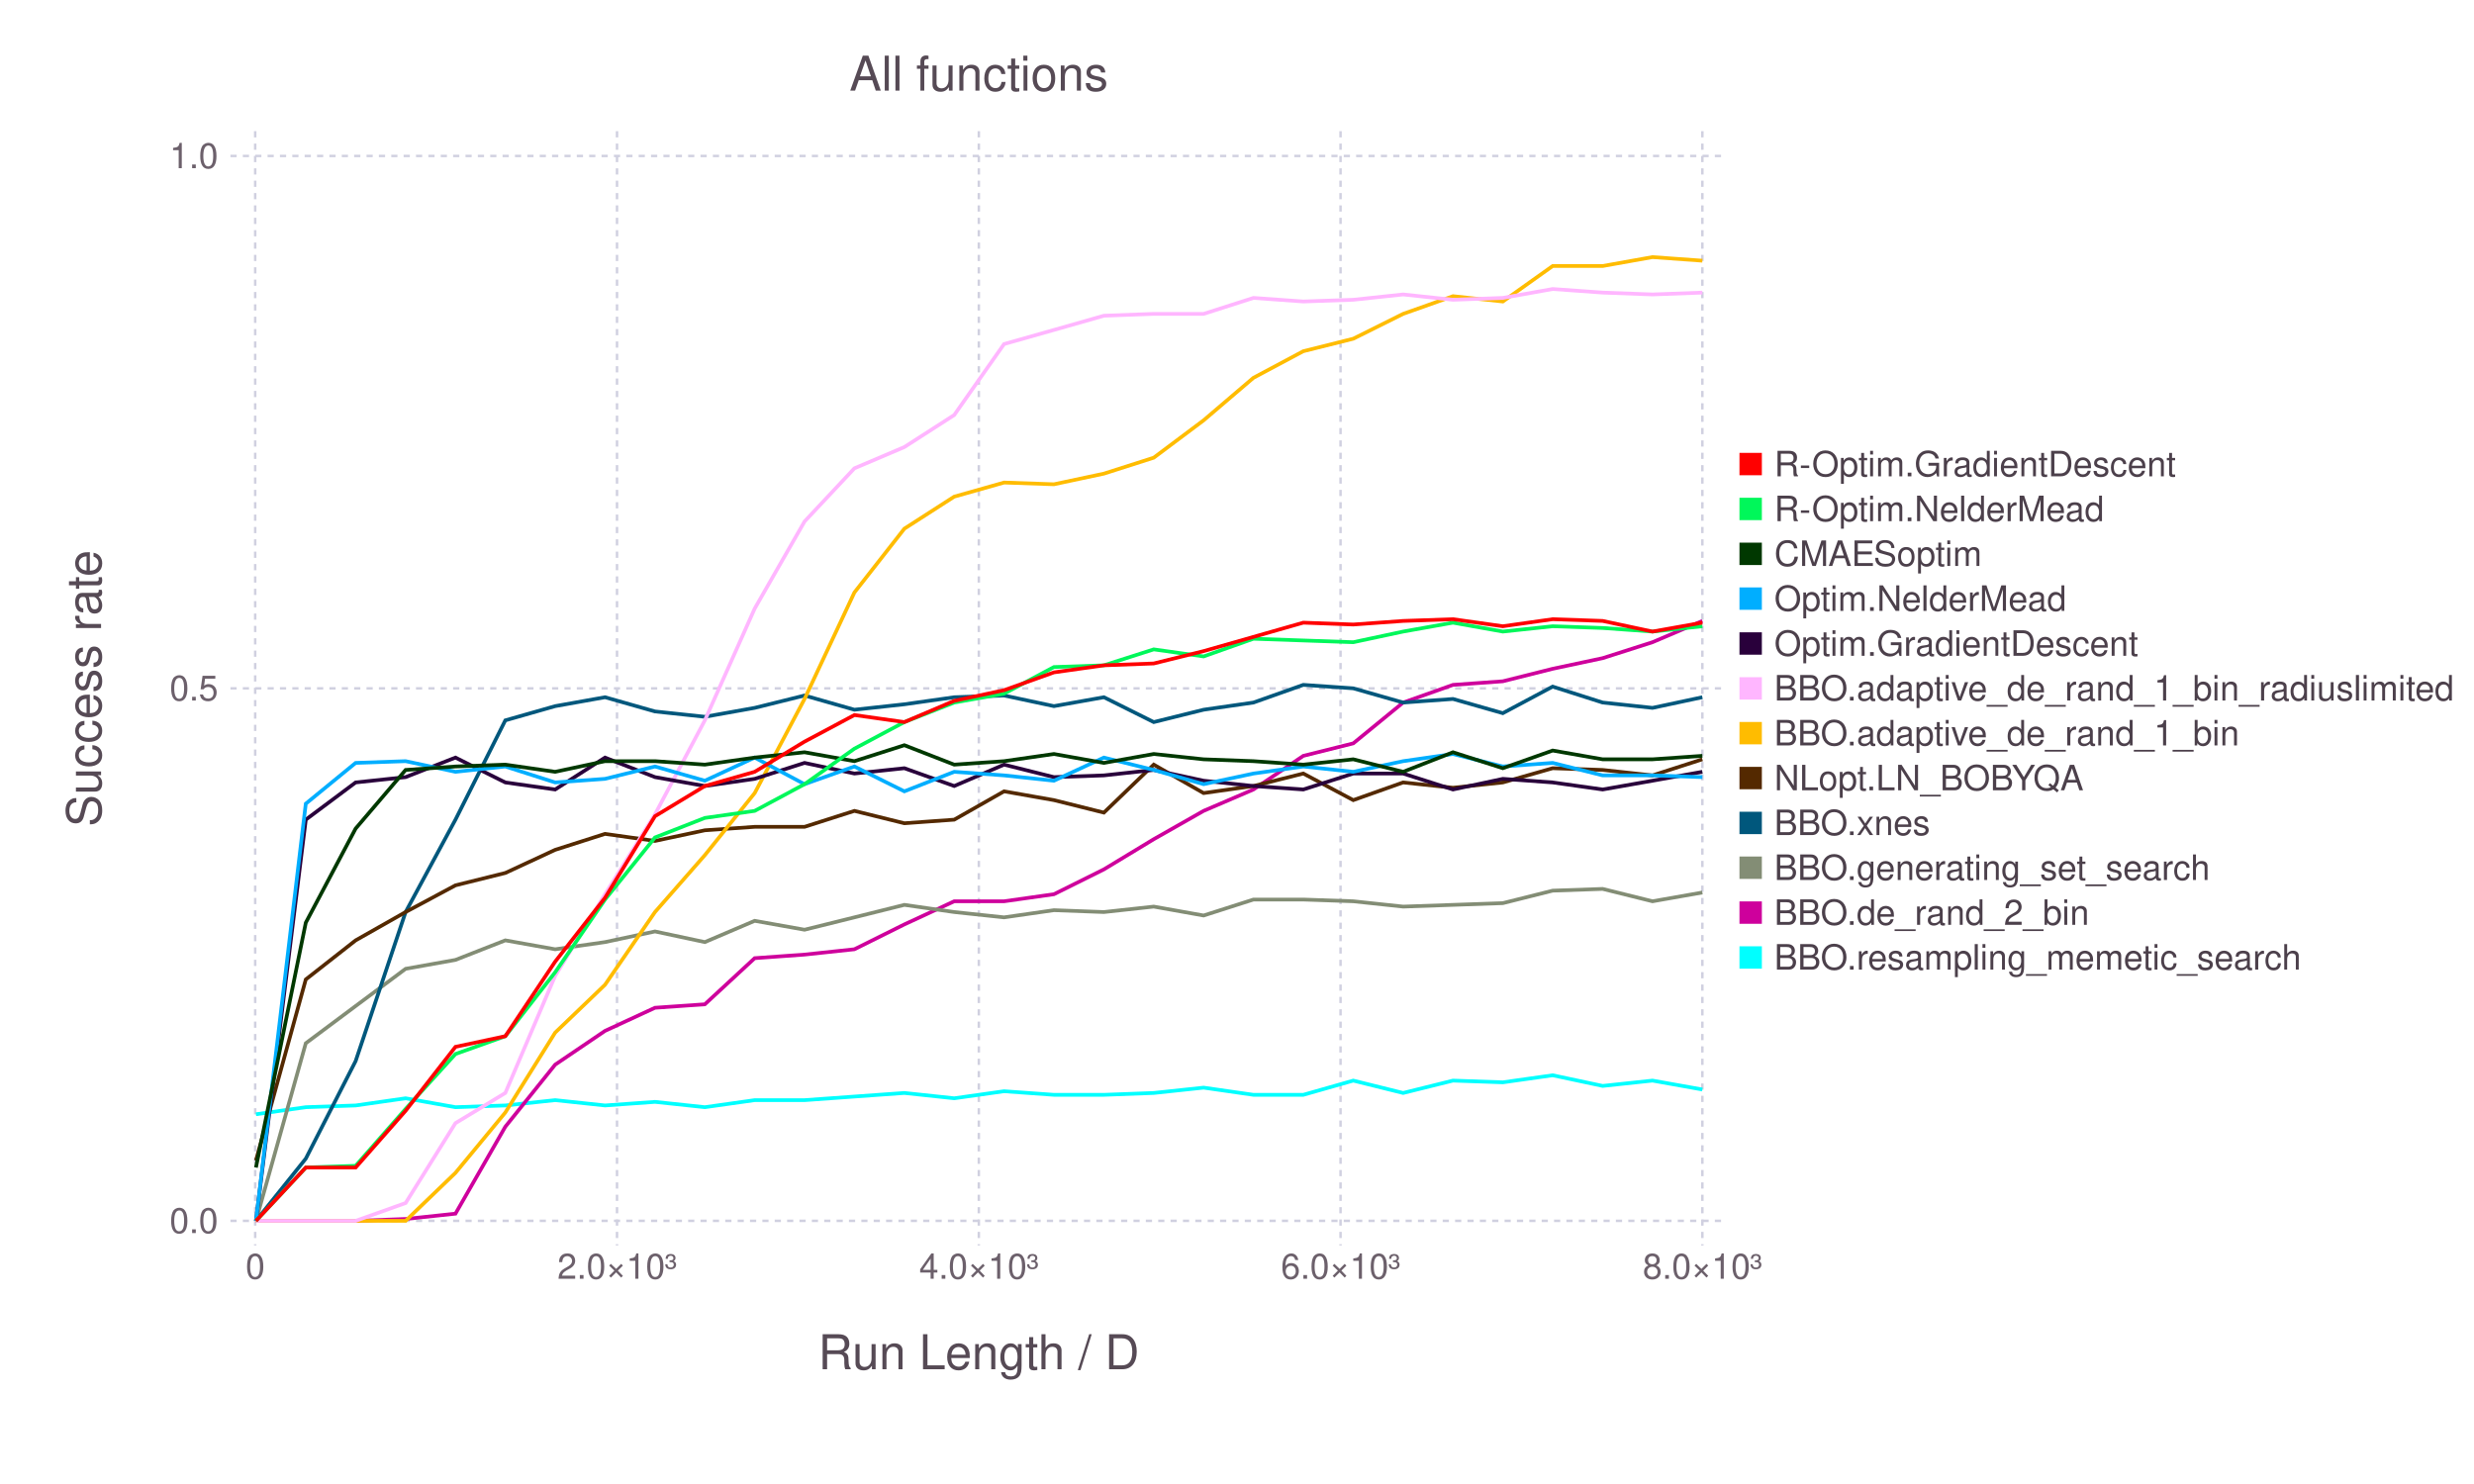
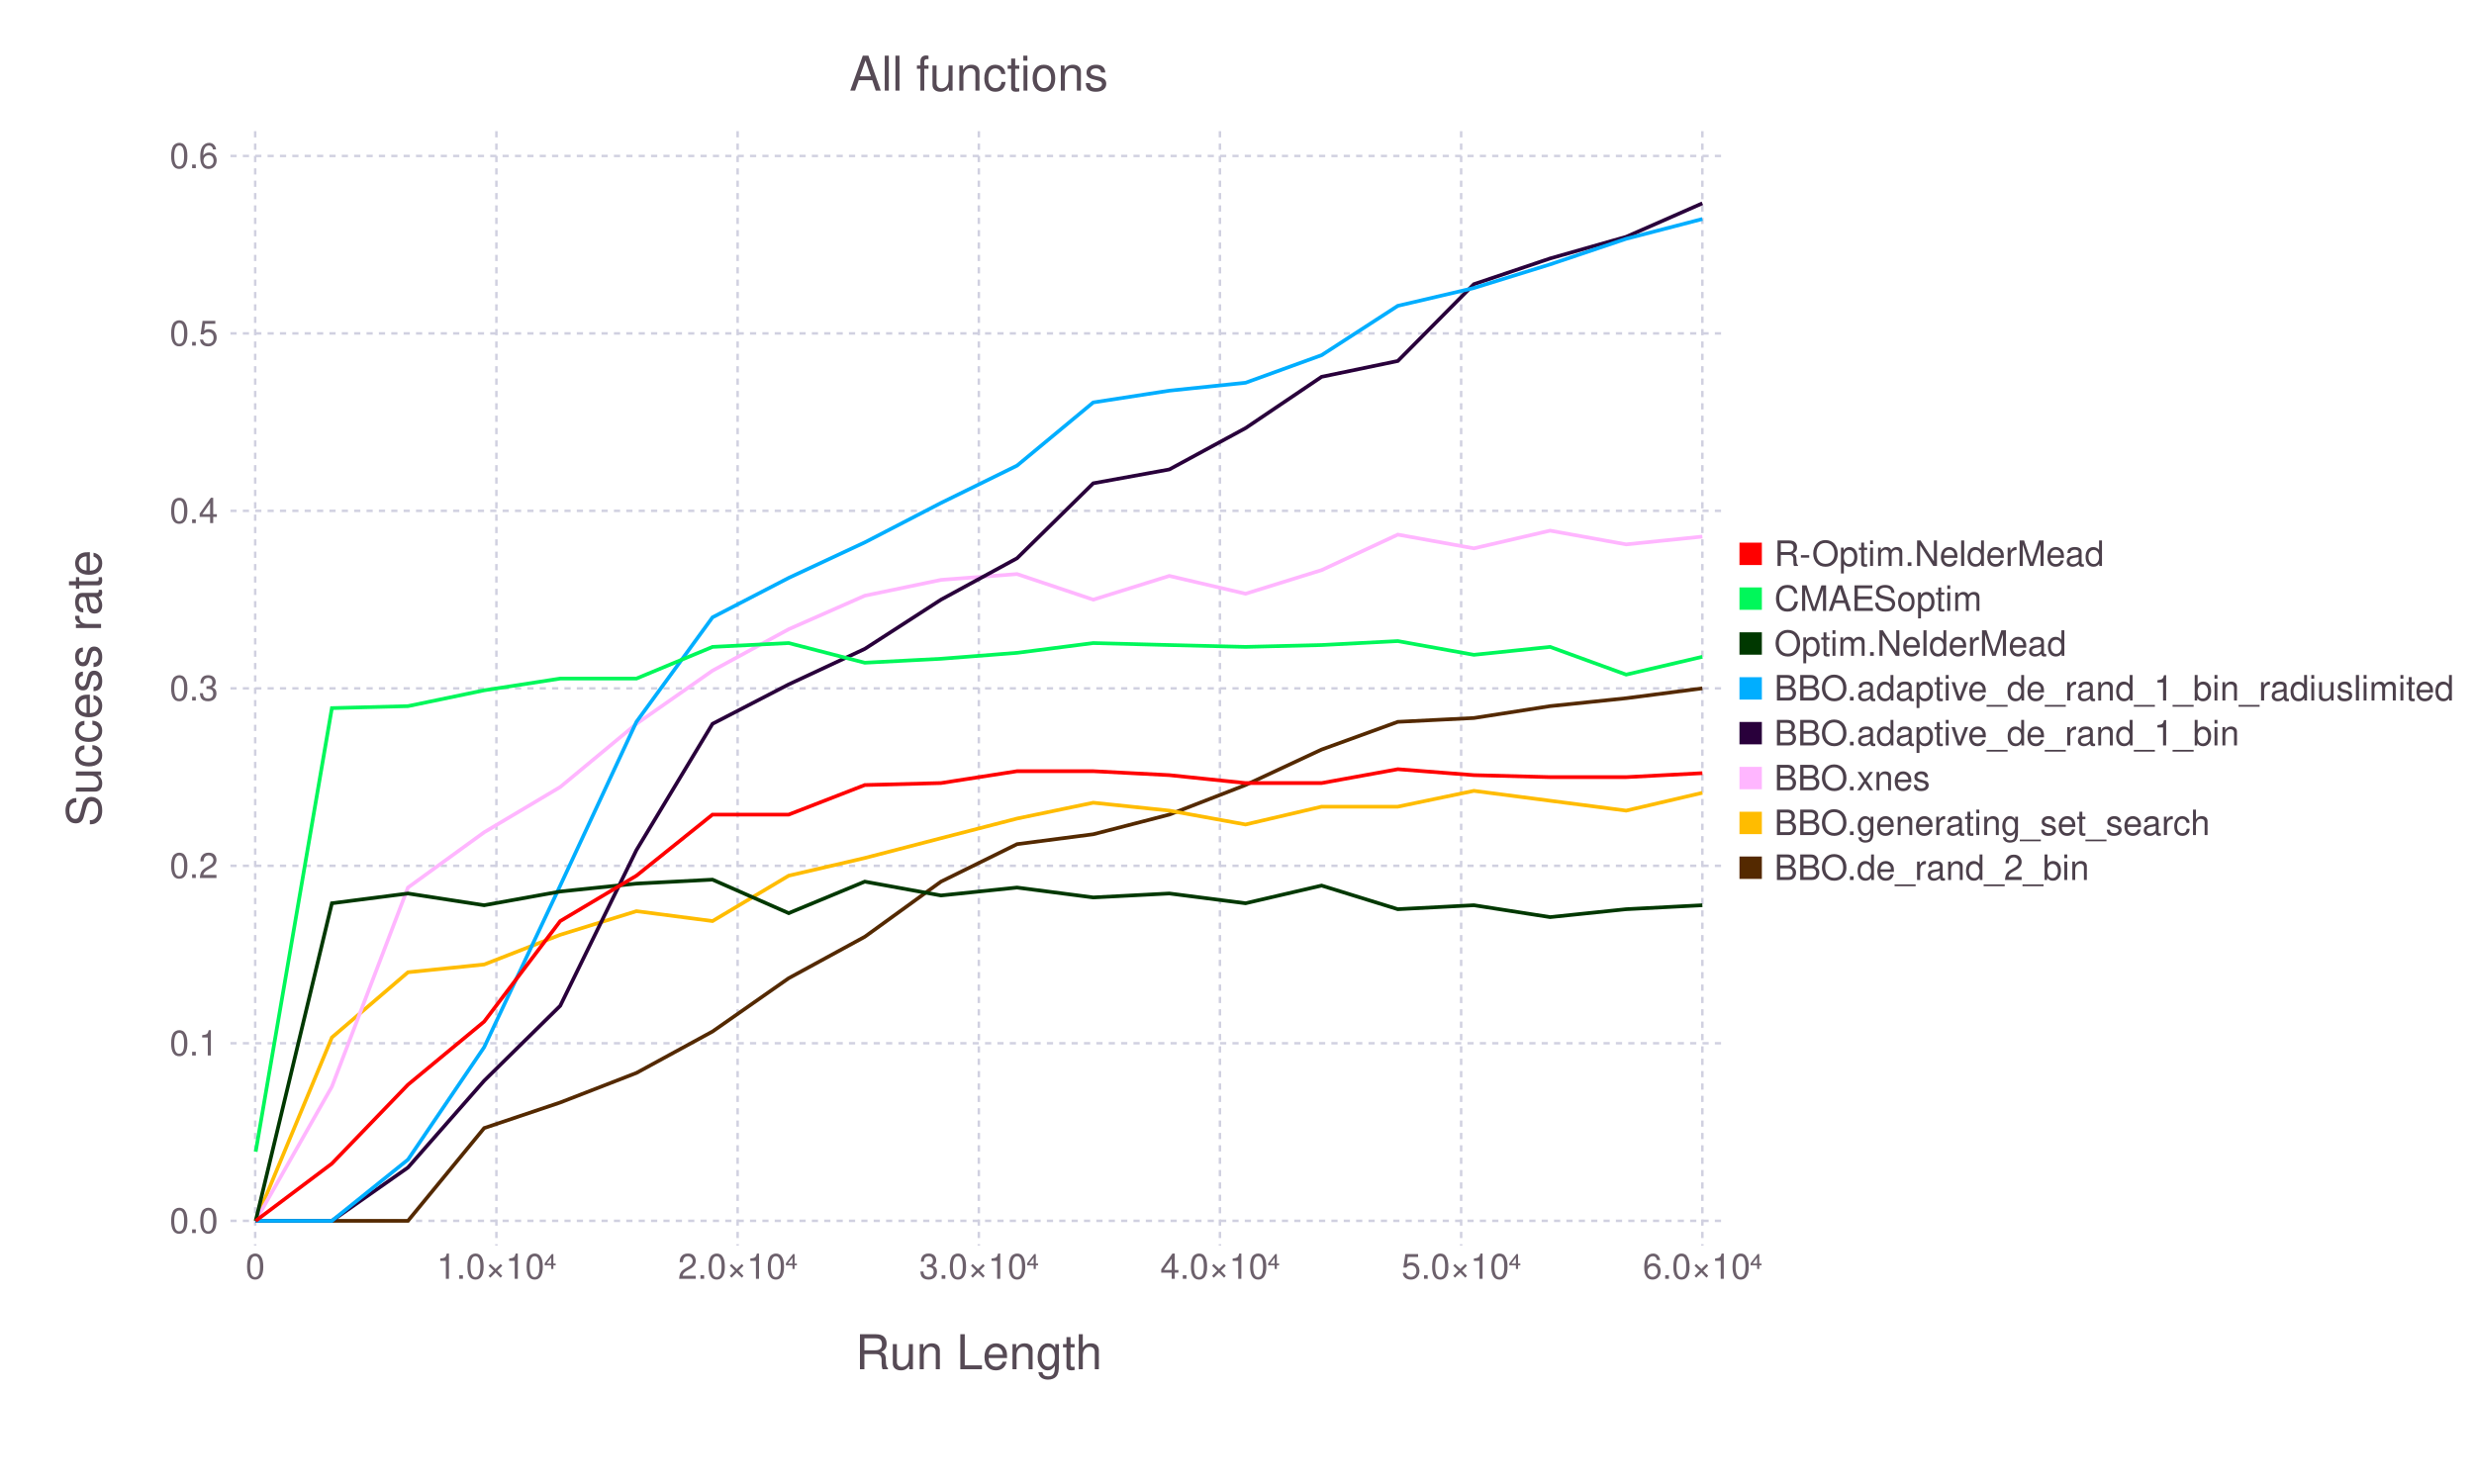
<svg xmlns="http://www.w3.org/2000/svg" version="1.2" width="200mm" height="120mm" viewBox="0 0 200 120" stroke="none" fill="#000000" stroke-width="0.3" font-size="3.88">
-   <g class="plotroot xscalable yscalable" id="img-c1ba3cc0-1">
-     <g font-size="3.88" font-family="'PT Sans','Helvetica Neue','Helvetica',sans-serif" fill="#564A55" stroke="#000000" stroke-opacity="0.000" id="img-c1ba3cc0-2">
-       <text x="79.13" y="108.39" text-anchor="middle" dy="0.6em">Run Length / D</text>
+   <g class="plotroot xscalable yscalable" id="img-73c7659f-1">
+     <g font-size="3.88" font-family="'PT Sans','Helvetica Neue','Helvetica',sans-serif" fill="#564A55" stroke="#000000" stroke-opacity="0.000" id="img-73c7659f-2">
+       <text x="79.13" y="108.39" text-anchor="middle" dy="0.6em">Run Length</text>
    </g>
-     <g class="guide xlabels" font-size="2.82" font-family="'PT Sans Caption','Helvetica Neue','Helvetica',sans-serif" fill="#6C606B" id="img-c1ba3cc0-3">
-       <text x="20.63" y="101.71" text-anchor="middle" dy="0.6em">0</text>
-       <text x="49.88" y="101.71" text-anchor="middle" dy="0.6em">2.0×10³</text>
-       <text x="79.13" y="101.71" text-anchor="middle" dy="0.6em">4.0×10³</text>
-       <text x="108.37" y="101.71" text-anchor="middle" dy="0.6em">6.0×10³</text>
-       <text x="137.62" y="101.71" text-anchor="middle" dy="0.6em">8.0×10³</text>
+     <g class="guide xlabels" font-size="2.82" font-family="'PT Sans Caption','Helvetica Neue','Helvetica',sans-serif" fill="#6C606B" id="img-73c7659f-3">
+       <text x="20.63" y="101.72" text-anchor="middle" dy="0.6em">0</text>
+       <text x="40.13" y="101.72" text-anchor="middle" dy="0.6em">1.0×10⁴</text>
+       <text x="59.63" y="101.72" text-anchor="middle" dy="0.6em">2.0×10⁴</text>
+       <text x="79.13" y="101.72" text-anchor="middle" dy="0.6em">3.0×10⁴</text>
+       <text x="98.62" y="101.72" text-anchor="middle" dy="0.6em">4.0×10⁴</text>
+       <text x="118.12" y="101.72" text-anchor="middle" dy="0.6em">5.0×10⁴</text>
+       <text x="137.62" y="101.72" text-anchor="middle" dy="0.6em">6.0×10⁴</text>
    </g>
-     <g class="guide colorkey" id="img-c1ba3cc0-4">
-       <g fill="#4C404B" font-size="2.82" font-family="'PT Sans','Helvetica Neue','Helvetica',sans-serif" id="img-c1ba3cc0-5">
-         <text x="143.43" y="37.53" dy="0.35em">R-Optim.GradientDescent</text>
-         <text x="143.43" y="41.16" dy="0.35em">R-Optim.NelderMead</text>
-         <text x="143.43" y="44.78" dy="0.35em">CMAESoptim</text>
-         <text x="143.43" y="48.41" dy="0.35em">Optim.NelderMead</text>
-         <text x="143.43" y="52.04" dy="0.35em">Optim.GradientDescent</text>
+     <g class="guide colorkey" id="img-73c7659f-4">
+       <g fill="#4C404B" font-size="2.82" font-family="'PT Sans','Helvetica Neue','Helvetica',sans-serif" id="img-73c7659f-5">
+         <text x="143.43" y="44.78" dy="0.35em">R-Optim.NelderMead</text>
+         <text x="143.43" y="48.41" dy="0.35em">CMAESoptim</text>
+         <text x="143.43" y="52.04" dy="0.35em">Optim.NelderMead</text>
        <text x="143.43" y="55.66" dy="0.35em">BBO.adaptive_de_rand_1_bin_radiuslimited</text>
        <text x="143.43" y="59.29" dy="0.35em">BBO.adaptive_de_rand_1_bin</text>
-         <text x="143.43" y="62.92" dy="0.35em">NLopt.LN_BOBYQA</text>
-         <text x="143.43" y="66.54" dy="0.35em">BBO.xnes</text>
-         <text x="143.43" y="70.17" dy="0.35em">BBO.generating_set_search</text>
-         <text x="143.43" y="73.8" dy="0.35em">BBO.de_rand_2_bin</text>
-         <text x="143.43" y="77.42" dy="0.35em">BBO.resampling_memetic_search</text>
+         <text x="143.43" y="62.92" dy="0.35em">BBO.xnes</text>
+         <text x="143.43" y="66.54" dy="0.35em">BBO.generating_set_search</text>
+         <text x="143.43" y="70.17" dy="0.35em">BBO.de_rand_2_bin</text>
      </g>
-       <g stroke="#000000" stroke-opacity="0.000" id="img-c1ba3cc0-6">
-         <rect x="140.62" y="36.62" width="1.81" height="1.81" fill="#FF0000" />
-         <rect x="140.62" y="40.25" width="1.81" height="1.81" fill="#00F75A" />
-         <rect x="140.62" y="43.88" width="1.81" height="1.81" fill="#003800" />
-         <rect x="140.62" y="47.5" width="1.81" height="1.81" fill="#00AEFF" />
-         <rect x="140.62" y="51.13" width="1.81" height="1.81" fill="#29003B" />
-         <rect x="140.62" y="54.76" width="1.81" height="1.81" fill="#FFB6FF" />
-         <rect x="140.62" y="58.38" width="1.81" height="1.81" fill="#FFBC00" />
-         <rect x="140.62" y="62.01" width="1.81" height="1.81" fill="#542900" />
-         <rect x="140.62" y="65.64" width="1.81" height="1.81" fill="#00577C" />
-         <rect x="140.62" y="69.26" width="1.81" height="1.81" fill="#838D75" />
-         <rect x="140.62" y="72.89" width="1.81" height="1.81" fill="#CE009C" />
-         <rect x="140.62" y="76.52" width="1.81" height="1.81" fill="#00FFFF" />
+       <g stroke="#000000" stroke-opacity="0.000" id="img-73c7659f-6">
+         <rect x="140.62" y="43.88" width="1.81" height="1.81" fill="#FF0000" />
+         <rect x="140.62" y="47.5" width="1.81" height="1.81" fill="#00F75A" />
+         <rect x="140.62" y="51.13" width="1.81" height="1.81" fill="#003800" />
+         <rect x="140.62" y="54.76" width="1.81" height="1.81" fill="#00AEFF" />
+         <rect x="140.62" y="58.38" width="1.81" height="1.81" fill="#29003B" />
+         <rect x="140.62" y="62.01" width="1.81" height="1.81" fill="#FFB6FF" />
+         <rect x="140.62" y="65.64" width="1.81" height="1.81" fill="#FFBC00" />
+         <rect x="140.62" y="69.26" width="1.81" height="1.81" fill="#542900" />
      </g>
-       <g fill="#362A35" font-size="3.88" font-family="'PT Sans','Helvetica Neue','Helvetica',sans-serif" stroke="#000000" stroke-opacity="0.000" id="img-c1ba3cc0-7">
-         <text x="140.62" y="33.71" />
+       <g fill="#362A35" font-size="3.88" font-family="'PT Sans','Helvetica Neue','Helvetica',sans-serif" stroke="#000000" stroke-opacity="0.000" id="img-73c7659f-7">
+         <text x="140.62" y="40.96" />
      </g>
    </g>
-     <g clip-path="url(#img-c1ba3cc0-8)">
-       <g id="img-c1ba3cc0-9">
-         <g pointer-events="visible" opacity="1" fill="#000000" fill-opacity="0.000" stroke="#000000" stroke-opacity="0.000" class="guide background" id="img-c1ba3cc0-10">
+     <g clip-path="url(#img-73c7659f-8)">
+       <g id="img-73c7659f-9">
+         <g pointer-events="visible" opacity="1" fill="#000000" fill-opacity="0.000" stroke="#000000" stroke-opacity="0.000" class="guide background" id="img-73c7659f-10">
          <rect x="18.63" y="10.61" width="120.99" height="90.1" />
        </g>
-         <g class="guide ygridlines xfixed" stroke-dasharray="0.5,0.5" stroke-width="0.2" stroke="#D0D0E0" id="img-c1ba3cc0-11">
+         <g class="guide ygridlines xfixed" stroke-dasharray="0.5,0.5" stroke-width="0.2" stroke="#D0D0E0" id="img-73c7659f-11">
          <path fill="none" d="M18.63,98.72 L 139.62 98.72" />
+           <path fill="none" d="M18.63,84.36 L 139.62 84.36" />
+           <path fill="none" d="M18.63,70.01 L 139.62 70.01" />
          <path fill="none" d="M18.63,55.66 L 139.62 55.66" />
+           <path fill="none" d="M18.63,41.31 L 139.62 41.31" />
+           <path fill="none" d="M18.63,26.96 L 139.62 26.96" />
          <path fill="none" d="M18.63,12.61 L 139.62 12.61" />
        </g>
-         <g class="guide xgridlines yfixed" stroke-dasharray="0.5,0.5" stroke-width="0.2" stroke="#D0D0E0" id="img-c1ba3cc0-12">
-           <path fill="none" d="M20.63,10.61 L 20.63 100.71" />
-           <path fill="none" d="M49.88,10.61 L 49.88 100.71" />
-           <path fill="none" d="M79.13,10.61 L 79.13 100.71" />
-           <path fill="none" d="M108.37,10.61 L 108.37 100.71" />
-           <path fill="none" d="M137.62,10.61 L 137.62 100.71" />
+         <g class="guide xgridlines yfixed" stroke-dasharray="0.5,0.5" stroke-width="0.2" stroke="#D0D0E0" id="img-73c7659f-12">
+           <path fill="none" d="M20.63,10.61 L 20.63 100.72" />
+           <path fill="none" d="M40.13,10.61 L 40.13 100.72" />
+           <path fill="none" d="M59.63,10.61 L 59.63 100.72" />
+           <path fill="none" d="M79.13,10.61 L 79.13 100.72" />
+           <path fill="none" d="M98.62,10.61 L 98.62 100.72" />
+           <path fill="none" d="M118.12,10.61 L 118.12 100.72" />
+           <path fill="none" d="M137.62,10.61 L 137.62 100.72" />
        </g>
-         <g class="plotpanel" id="img-c1ba3cc0-13">
-           <g stroke-width="0.3" fill="#000000" fill-opacity="0.000" class="geometry" stroke-dasharray="none" stroke="#00FFFF" id="img-c1ba3cc0-14">
-             <path fill="none" d="M20.69,90.1 L 24.72 89.53 28.75 89.39 32.79 88.81 36.82 89.53 40.85 89.39 44.88 88.96 48.91 89.39 52.95 89.1 56.98 89.53 61.01 88.96 65.04 88.96 69.07 88.67 73.11 88.38 77.14 88.81 81.17 88.24 85.2 88.53 89.24 88.53 93.27 88.38 97.3 87.95 101.33 88.53 105.36 88.53 109.4 87.38 113.43 88.38 117.46 87.38 121.49 87.52 125.52 86.95 129.56 87.81 133.59 87.38 137.62 88.1" />
+         <g class="plotpanel" id="img-73c7659f-13">
+           <g stroke-width="0.3" fill="#000000" fill-opacity="0.000" class="geometry" stroke-dasharray="none" stroke="#542900" id="img-73c7659f-14">
+             <path fill="none" d="M20.67,98.72 L 26.83 98.72 32.98 98.72 39.14 91.22 45.29 89.15 51.45 86.76 57.6 83.41 63.76 79.1 69.91 75.75 76.07 71.29 82.22 68.26 88.38 67.46 94.53 65.87 100.69 63.48 106.84 60.61 113 58.37 119.15 58.06 125.31 57.1 131.46 56.46 137.62 55.66" />
          </g>
-           <g stroke-width="0.3" fill="#000000" fill-opacity="0.000" class="geometry" stroke-dasharray="none" stroke="#CE009C" id="img-c1ba3cc0-15">
-             <path fill="none" d="M20.69,98.72 L 24.72 98.72 28.75 98.72 32.79 98.57 36.82 98.14 40.85 91.11 44.88 86.09 48.91 83.36 52.95 81.49 56.98 81.21 61.01 77.48 65.04 77.19 69.07 76.76 73.11 74.75 77.14 72.88 81.17 72.88 85.2 72.31 89.24 70.3 93.27 67.86 97.3 65.57 101.33 63.84 105.36 61.12 109.4 60.11 113.43 56.81 117.46 55.38 121.49 55.09 125.52 54.08 129.56 53.22 133.59 51.93 137.62 50.21" />
+           <g stroke-width="0.3" fill="#000000" fill-opacity="0.000" class="geometry" stroke-dasharray="none" stroke="#FFBC00" id="img-73c7659f-15">
+             <path fill="none" d="M20.67,98.72 L 26.83 83.89 32.98 78.62 39.14 77.99 45.29 75.59 51.45 73.68 57.6 74.48 63.76 70.81 69.91 69.38 76.07 67.78 82.22 66.19 88.38 64.91 94.53 65.55 100.69 66.67 106.84 65.23 113 65.23 119.15 63.95 125.31 64.75 131.46 65.55 137.62 64.11" />
          </g>
-           <g stroke-width="0.3" fill="#000000" fill-opacity="0.000" class="geometry" stroke-dasharray="none" stroke="#838D75" id="img-c1ba3cc0-16">
-             <path fill="none" d="M20.69,98.72 L 24.72 84.36 28.75 81.35 32.79 78.34 36.82 77.62 40.85 76.04 44.88 76.76 48.91 76.18 52.95 75.32 56.98 76.18 61.01 74.46 65.04 75.18 69.07 74.18 73.11 73.17 77.14 73.75 81.17 74.18 85.2 73.6 89.24 73.75 93.27 73.31 97.3 74.03 101.33 72.74 105.36 72.74 109.4 72.88 113.43 73.31 117.46 73.17 121.49 73.03 125.52 72.02 129.56 71.88 133.59 72.88 137.62 72.17" />
+           <g stroke-width="0.3" fill="#000000" fill-opacity="0.000" class="geometry" stroke-dasharray="none" stroke="#FFB6FF" id="img-73c7659f-16">
+             <path fill="none" d="M20.67,98.72 L 26.83 87.87 32.98 71.77 39.14 67.3 45.29 63.64 51.45 58.53 57.6 54.23 63.76 50.88 69.91 48.17 76.07 46.89 82.22 46.42 88.38 48.49 94.53 46.57 100.69 48.01 106.84 46.1 113 43.23 119.15 44.34 125.31 42.91 131.46 44.02 137.62 43.39" />
          </g>
-           <g stroke-width="0.3" fill="#000000" fill-opacity="0.000" class="geometry" stroke-dasharray="none" stroke="#00577C" id="img-c1ba3cc0-17">
-             <path fill="none" d="M20.69,98.72 L 24.72 93.69 28.75 85.8 32.79 73.75 36.82 66.28 40.85 58.25 44.88 57.1 48.91 56.38 52.95 57.53 56.98 57.96 61.01 57.24 65.04 56.24 69.07 57.39 73.11 56.95 77.14 56.38 81.17 56.24 85.2 57.1 89.24 56.38 93.27 58.39 97.3 57.39 101.33 56.81 105.36 55.38 109.4 55.66 113.43 56.81 117.46 56.52 121.49 57.67 125.52 55.52 129.56 56.81 133.59 57.24 137.62 56.38" />
+           <g stroke-width="0.3" fill="#000000" fill-opacity="0.000" class="geometry" stroke-dasharray="none" stroke="#29003B" id="img-73c7659f-17">
+             <path fill="none" d="M20.67,98.72 L 26.83 98.72 32.98 94.41 39.14 87.39 45.29 81.33 51.45 68.74 57.6 58.53 63.76 55.34 69.91 52.47 76.07 48.49 82.22 45.14 88.38 39.08 94.53 37.96 100.69 34.62 106.84 30.47 113 29.19 119.15 22.98 125.31 20.9 131.46 19.15 137.62 16.44" />
          </g>
-           <g stroke-width="0.3" fill="#000000" fill-opacity="0.000" class="geometry" stroke-dasharray="none" stroke="#542900" id="img-c1ba3cc0-18">
-             <path fill="none" d="M20.69,93.84 L 24.72 79.2 28.75 76.04 32.79 73.75 36.82 71.59 40.85 70.59 44.88 68.72 48.91 67.43 52.95 68 56.98 67.14 61.01 66.86 65.04 66.86 69.07 65.57 73.11 66.57 77.14 66.28 81.17 63.99 85.2 64.7 89.24 65.71 93.27 61.83 97.3 64.13 101.33 63.56 105.36 62.55 109.4 64.7 113.43 63.27 117.46 63.7 121.49 63.27 125.52 62.12 129.56 62.26 133.59 62.7 137.62 61.4" />
+           <g stroke-width="0.3" fill="#000000" fill-opacity="0.000" class="geometry" stroke-dasharray="none" stroke="#00AEFF" id="img-73c7659f-18">
+             <path fill="none" d="M20.67,98.72 L 26.83 98.72 32.98 93.77 39.14 84.68 45.29 71.61 51.45 58.37 57.6 49.92 63.76 46.73 69.91 43.86 76.07 40.67 82.22 37.65 88.38 32.54 94.53 31.59 100.69 30.95 106.84 28.72 113 24.73 119.15 23.29 125.31 21.38 131.46 19.31 137.62 17.71" />
          </g>
-           <g stroke-width="0.3" fill="#000000" fill-opacity="0.000" class="geometry" stroke-dasharray="none" stroke="#FFBC00" id="img-c1ba3cc0-19">
-             <path fill="none" d="M20.69,98.72 L 24.72 98.72 28.75 98.72 32.79 98.72 36.82 94.84 40.85 89.96 44.88 83.5 48.91 79.63 52.95 73.75 56.98 69.15 61.01 64.13 65.04 56.52 69.07 47.91 73.11 42.75 77.14 40.16 81.17 39.02 85.2 39.16 89.24 38.3 93.27 37.01 97.3 33.99 101.33 30.55 105.36 28.4 109.4 27.39 113.43 25.38 117.46 23.95 121.49 24.38 125.52 21.51 129.56 21.51 133.59 20.79 137.62 21.08" />
+           <g stroke-width="0.3" fill="#000000" fill-opacity="0.000" class="geometry" stroke-dasharray="none" stroke="#003800" id="img-73c7659f-19">
+             <path fill="none" d="M20.67,98.72 L 26.83 73.04 32.98 72.25 39.14 73.2 45.29 72.09 51.45 71.45 57.6 71.13 63.76 73.84 69.91 71.29 76.07 72.41 82.22 71.77 88.38 72.57 94.53 72.25 100.69 73.04 106.84 71.61 113 73.52 119.15 73.2 125.31 74.16 131.46 73.52 137.62 73.2" />
          </g>
-           <g stroke-width="0.3" fill="#000000" fill-opacity="0.000" class="geometry" stroke-dasharray="none" stroke="#FFB6FF" id="img-c1ba3cc0-20">
-             <path fill="none" d="M20.69,98.72 L 24.72 98.72 28.75 98.72 32.79 97.28 36.82 90.82 40.85 88.38 44.88 78.91 48.91 72.31 52.95 65.85 56.98 58.25 61.01 49.21 65.04 42.17 69.07 37.87 73.11 36.15 77.14 33.56 81.17 27.82 85.2 26.68 89.24 25.53 93.27 25.38 97.3 25.38 101.33 24.09 105.36 24.38 109.4 24.24 113.43 23.81 117.46 24.24 121.49 24.09 125.52 23.37 129.56 23.66 133.59 23.81 137.62 23.66" />
+           <g stroke-width="0.3" fill="#000000" fill-opacity="0.000" class="geometry" stroke-dasharray="none" stroke="#00F75A" id="img-73c7659f-20">
+             <path fill="none" d="M20.67,93.13 L 26.83 57.26 32.98 57.1 39.14 55.82 45.29 54.87 51.45 54.87 57.6 52.31 63.76 52 69.91 53.59 76.07 53.27 82.22 52.79 88.38 52 94.53 52.16 100.69 52.31 106.84 52.16 113 51.84 119.15 52.95 125.31 52.31 131.46 54.55 137.62 53.11" />
          </g>
-           <g stroke-width="0.3" fill="#000000" fill-opacity="0.000" class="geometry" stroke-dasharray="none" stroke="#29003B" id="img-c1ba3cc0-21">
-             <path fill="none" d="M20.69,98.72 L 24.72 66.28 28.75 63.27 32.79 62.84 36.82 61.26 40.85 63.27 44.88 63.84 48.91 61.26 52.95 62.84 56.98 63.56 61.01 62.98 65.04 61.69 69.07 62.55 73.11 62.12 77.14 63.56 81.17 61.83 85.2 62.84 89.24 62.7 93.27 62.26 97.3 63.13 101.33 63.56 105.36 63.84 109.4 62.55 113.43 62.55 117.46 63.84 121.49 62.98 125.52 63.27 129.56 63.84 133.59 63.13 137.62 62.41" />
-           </g>
-           <g stroke-width="0.3" fill="#000000" fill-opacity="0.000" class="geometry" stroke-dasharray="none" stroke="#00AEFF" id="img-c1ba3cc0-22">
-             <path fill="none" d="M20.69,98.72 L 24.72 64.99 28.75 61.69 32.79 61.55 36.82 62.41 40.85 61.98 44.88 63.27 48.91 62.98 52.95 61.98 56.98 63.13 61.01 61.26 65.04 63.41 69.07 61.98 73.11 63.99 77.14 62.41 81.17 62.7 85.2 63.13 89.24 61.26 93.27 62.26 97.3 63.41 101.33 62.55 105.36 61.98 109.4 62.41 113.43 61.55 117.46 60.97 121.49 61.98 125.52 61.69 129.56 62.7 133.59 62.7 137.62 62.84" />
-           </g>
-           <g stroke-width="0.3" fill="#000000" fill-opacity="0.000" class="geometry" stroke-dasharray="none" stroke="#003800" id="img-c1ba3cc0-23">
-             <path fill="none" d="M20.69,94.41 L 24.72 74.61 28.75 67 32.79 62.26 36.82 61.98 40.85 61.83 44.88 62.41 48.91 61.55 52.95 61.55 56.98 61.83 61.01 61.26 65.04 60.83 69.07 61.55 73.11 60.26 77.14 61.83 81.17 61.55 85.2 60.97 89.24 61.69 93.27 60.97 97.3 61.4 101.33 61.55 105.36 61.83 109.4 61.4 113.43 62.41 117.46 60.83 121.49 62.12 125.52 60.69 129.56 61.4 133.59 61.4 137.62 61.12" />
-           </g>
-           <g stroke-width="0.3" fill="#000000" fill-opacity="0.000" class="geometry" stroke-dasharray="none" stroke="#00F75A" id="img-c1ba3cc0-24">
-             <path fill="none" d="M20.69,98.72 L 24.72 94.41 28.75 94.27 32.79 89.67 36.82 85.23 40.85 83.79 44.88 78.62 48.91 72.74 52.95 67.72 56.98 66.14 61.01 65.57 65.04 63.41 69.07 60.54 73.11 58.39 77.14 56.81 81.17 56.09 85.2 53.94 89.24 53.8 93.27 52.51 97.3 53.08 101.33 51.65 105.36 51.79 109.4 51.93 113.43 51.07 117.46 50.35 121.49 51.07 125.52 50.64 129.56 50.78 133.59 51.07 137.62 50.64" />
-           </g>
-           <g stroke-width="0.3" fill="#000000" fill-opacity="0.000" class="geometry" stroke-dasharray="none" stroke="#FF0000" id="img-c1ba3cc0-25">
-             <path fill="none" d="M20.69,98.72 L 24.72 94.41 28.75 94.41 32.79 89.82 36.82 84.65 40.85 83.79 44.88 77.76 48.91 72.6 52.95 66 56.98 63.56 61.01 62.41 65.04 59.97 69.07 57.82 73.11 58.39 77.14 56.67 81.17 55.81 85.2 54.37 89.24 53.8 93.27 53.65 97.3 52.65 101.33 51.5 105.36 50.35 109.4 50.5 113.43 50.21 117.46 50.07 121.49 50.64 125.52 50.07 129.56 50.21 133.59 51.07 137.62 50.35" />
+           <g stroke-width="0.3" fill="#000000" fill-opacity="0.000" class="geometry" stroke-dasharray="none" stroke="#FF0000" id="img-73c7659f-21">
+             <path fill="none" d="M20.67,98.72 L 26.83 94.09 32.98 87.71 39.14 82.61 45.29 74.48 51.45 70.81 57.6 65.87 63.76 65.87 69.91 63.48 76.07 63.32 82.22 62.36 88.38 62.36 94.53 62.68 100.69 63.32 106.84 63.32 113 62.2 119.15 62.68 125.31 62.84 131.46 62.84 137.62 62.52" />
          </g>
        </g>
      </g>
    </g>
-     <g class="guide ylabels" font-size="2.82" font-family="'PT Sans Caption','Helvetica Neue','Helvetica',sans-serif" fill="#6C606B" id="img-c1ba3cc0-26">
+     <g class="guide ylabels" font-size="2.82" font-family="'PT Sans Caption','Helvetica Neue','Helvetica',sans-serif" fill="#6C606B" id="img-73c7659f-22">
      <text x="17.63" y="98.72" text-anchor="end" dy="0.35em">0.0</text>
-       <text x="17.63" y="55.66" text-anchor="end" dy="0.35em">0.5</text>
-       <text x="17.63" y="12.61" text-anchor="end" dy="0.35em">1.0</text>
+       <text x="17.63" y="84.36" text-anchor="end" dy="0.35em">0.1</text>
+       <text x="17.63" y="70.01" text-anchor="end" dy="0.35em">0.2</text>
+       <text x="17.63" y="55.66" text-anchor="end" dy="0.35em">0.3</text>
+       <text x="17.63" y="41.31" text-anchor="end" dy="0.35em">0.4</text>
+       <text x="17.63" y="26.96" text-anchor="end" dy="0.35em">0.5</text>
+       <text x="17.63" y="12.61" text-anchor="end" dy="0.35em">0.6</text>
    </g>
-     <g font-size="3.88" font-family="'PT Sans','Helvetica Neue','Helvetica',sans-serif" fill="#564A55" stroke="#000000" stroke-opacity="0.000" id="img-c1ba3cc0-27">
+     <g font-size="3.88" font-family="'PT Sans','Helvetica Neue','Helvetica',sans-serif" fill="#564A55" stroke="#000000" stroke-opacity="0.000" id="img-73c7659f-23">
      <text x="8.81" y="53.66" text-anchor="middle" dy="0.35em" transform="rotate(-90, 8.81, 55.66)">Success rate</text>
    </g>
-     <g font-size="3.88" font-family="'PT Sans','Helvetica Neue','Helvetica',sans-serif" fill="#564A55" stroke="#000000" stroke-opacity="0.000" id="img-c1ba3cc0-28">
+     <g font-size="3.88" font-family="'PT Sans','Helvetica Neue','Helvetica',sans-serif" fill="#564A55" stroke="#000000" stroke-opacity="0.000" id="img-73c7659f-24">
      <text x="79.13" y="5" text-anchor="middle" dy="0.6em">All functions</text>
    </g>
  </g>
  <defs>
-     <clipPath id="img-c1ba3cc0-8">
-       <path d="M18.63,10.61 L 139.62 10.61 139.62 100.71 18.63 100.71" />
+     <clipPath id="img-73c7659f-8">
+       <path d="M18.63,10.61 L 139.62 10.61 139.62 100.72 18.63 100.72" />
    </clipPath>
  </defs>
</svg>
